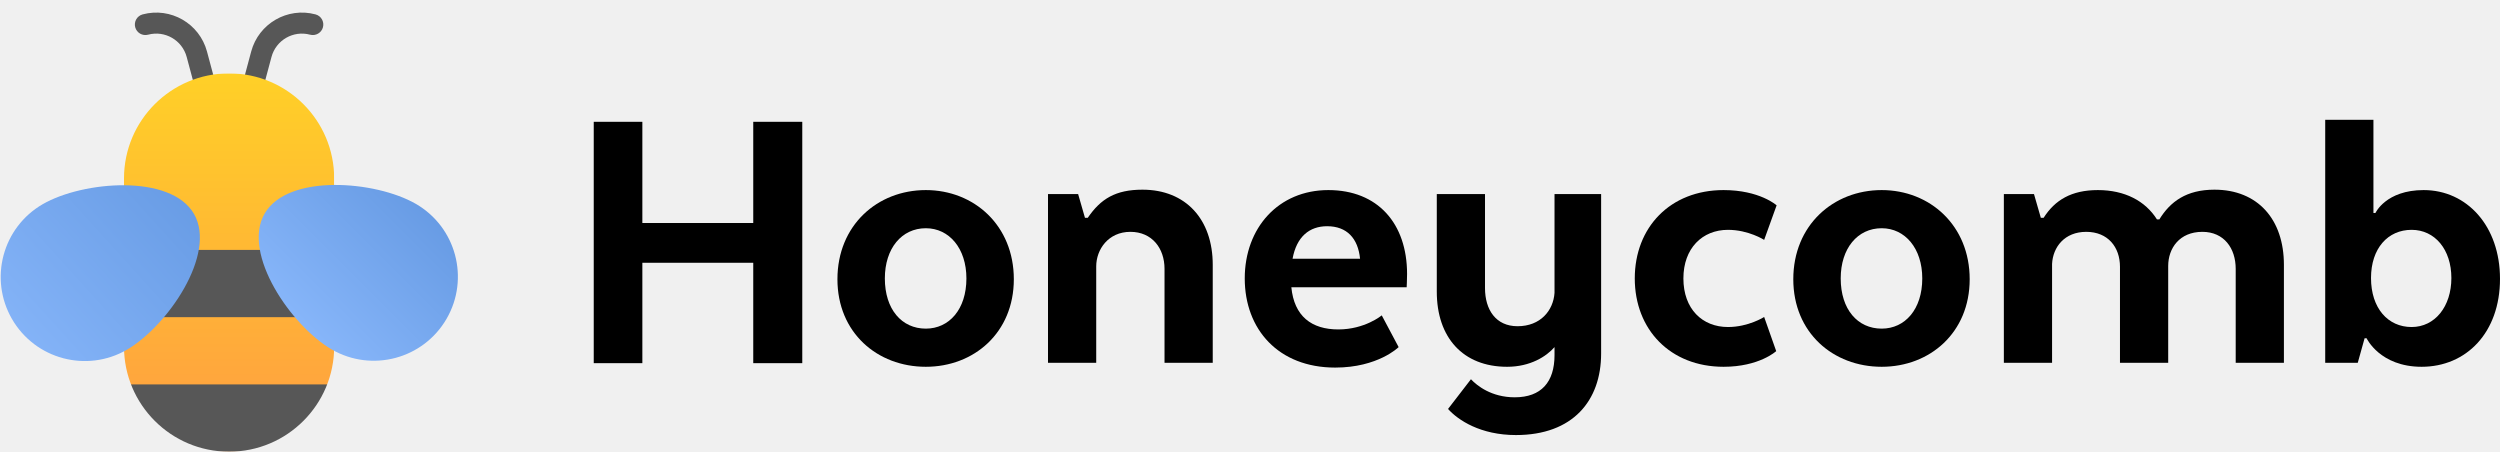
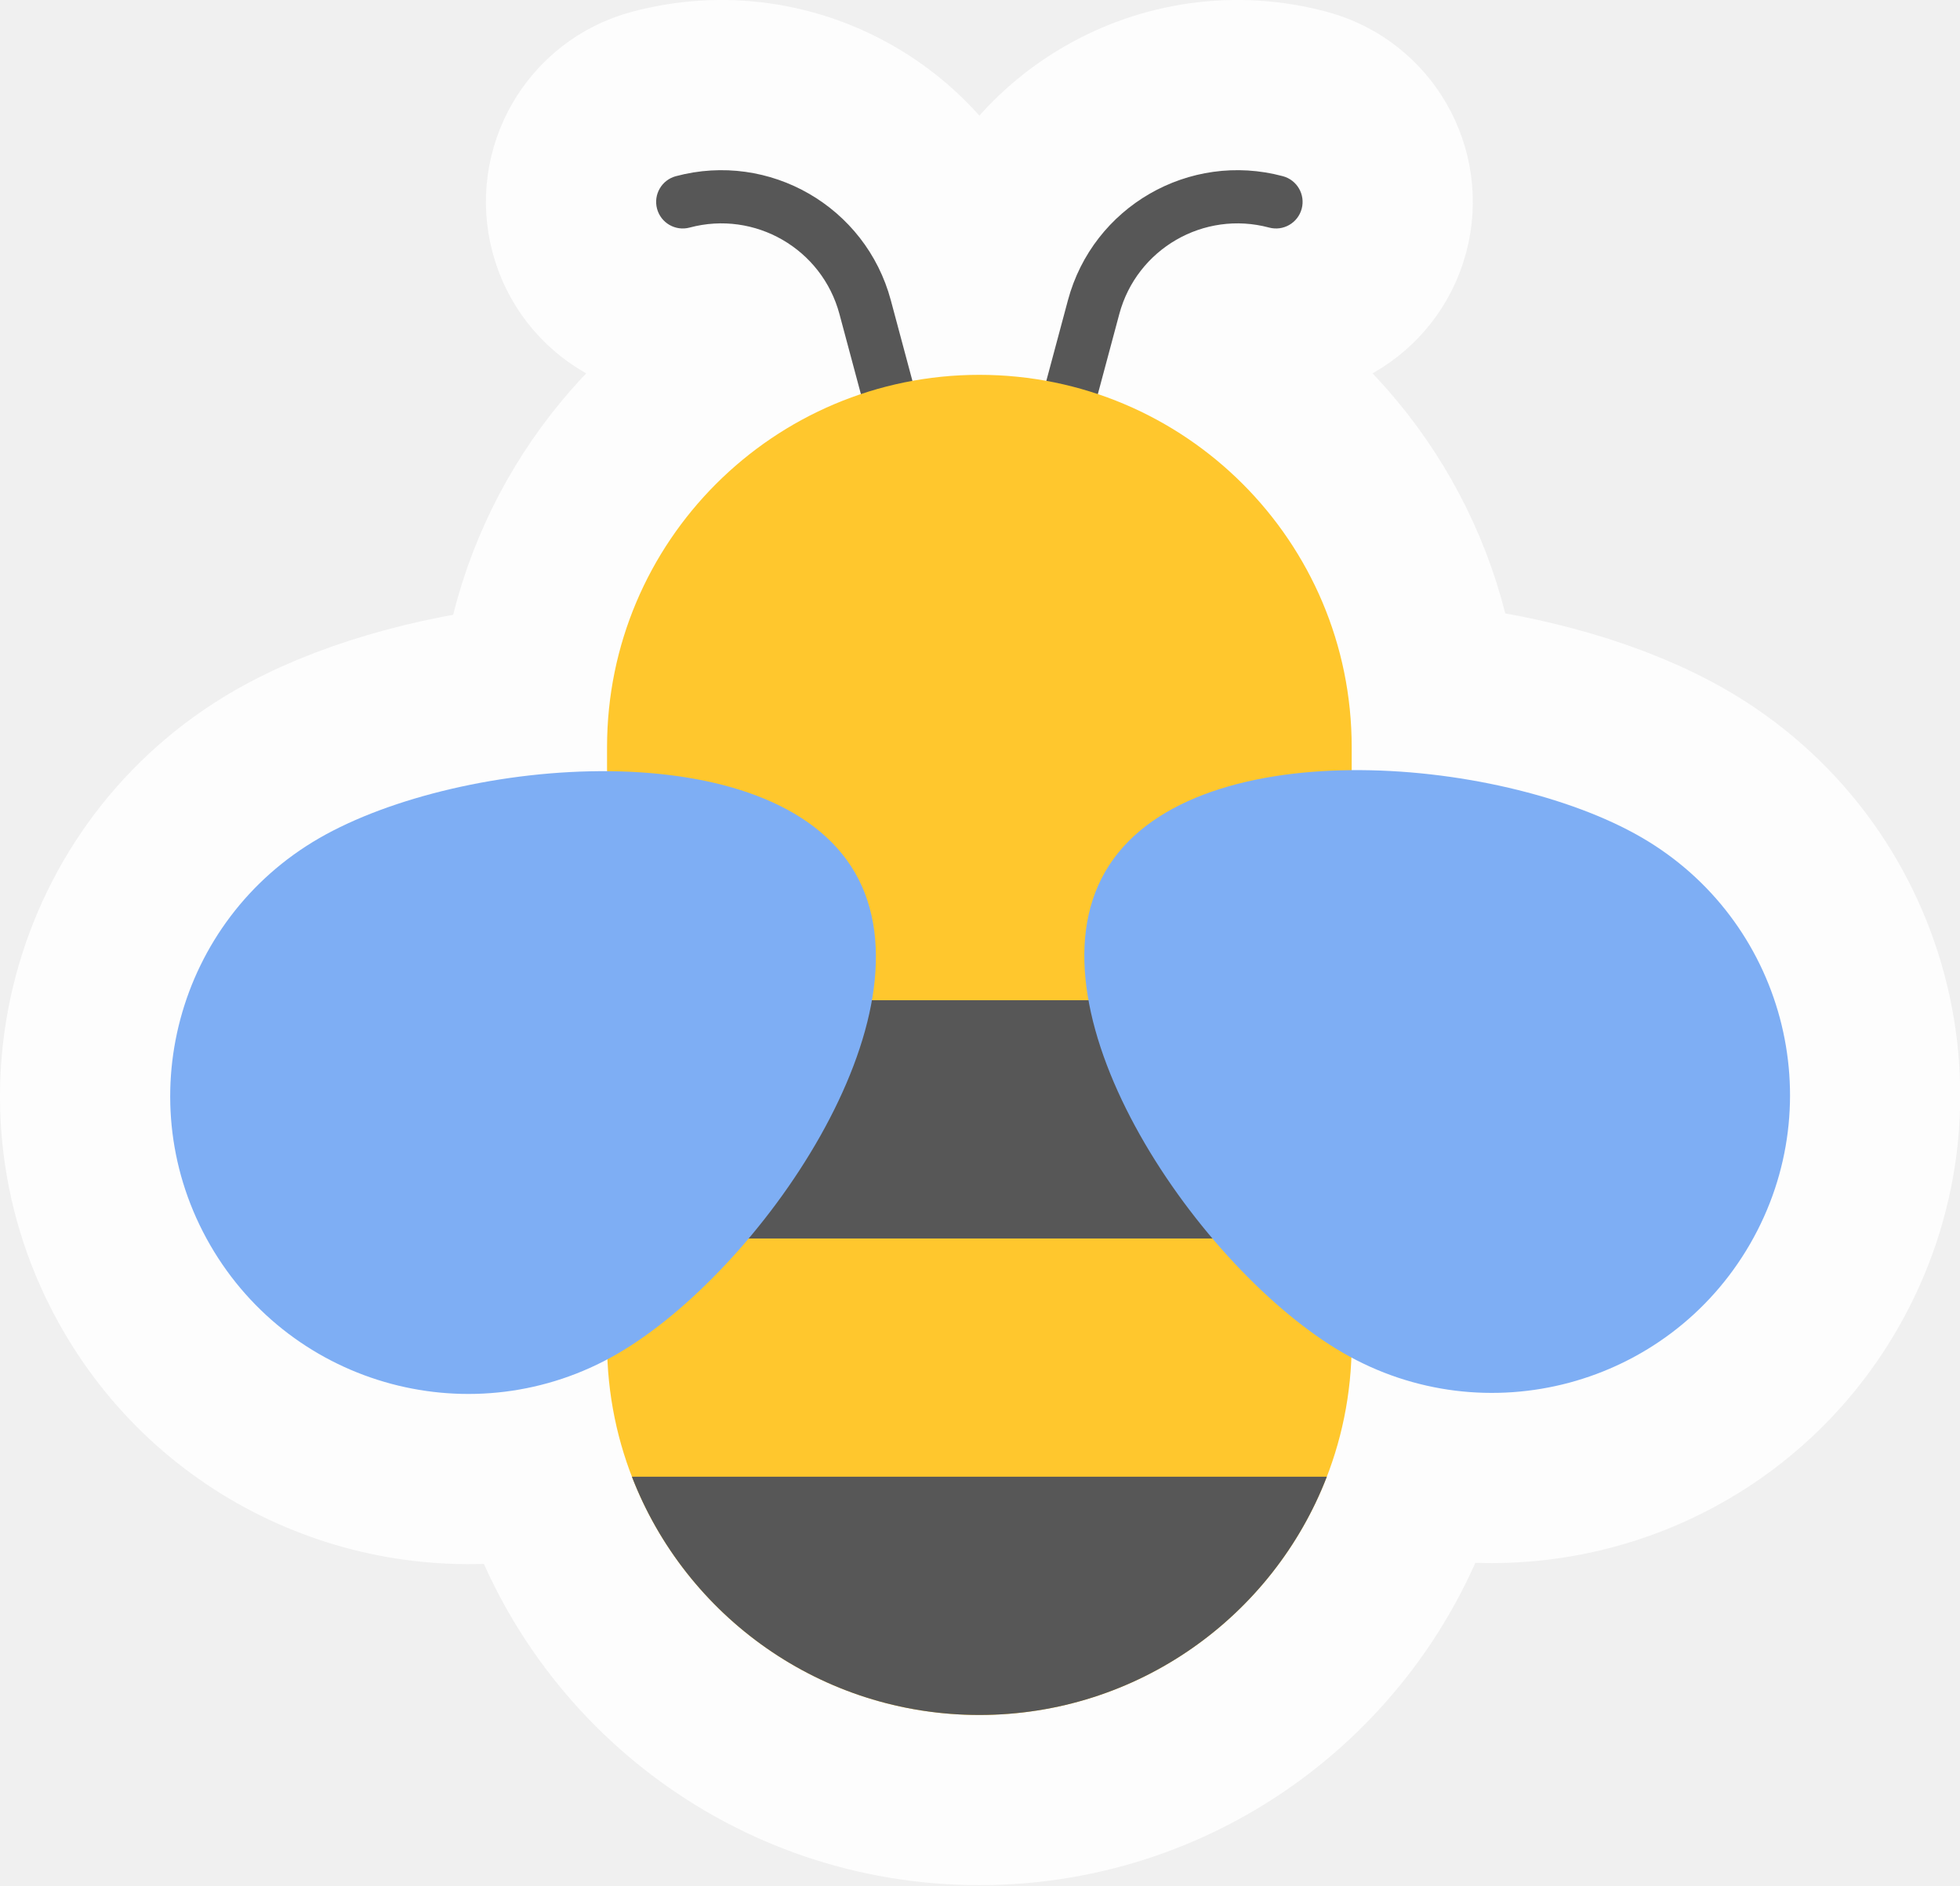
- <svg xmlns="http://www.w3.org/2000/svg" viewBox="0 0 2379 430" fill="none">
-   <path d="M763.444 115.911H716.796V212.217H611.265V115.911H565V345.592H611.265V250.051H716.796V345.592H763.444V115.911Z" fill="black" />
-   <path d="M964.759 265.72C964.759 214.51 926.905 180.879 881.022 180.879C834.757 180.879 796.903 214.51 796.903 265.72C796.903 316.548 834.757 349.032 881.022 349.032C926.905 349.032 964.759 316.548 964.759 265.72ZM881.022 312.726C858.081 312.726 842.022 294.382 842.022 264.955C842.022 236.293 858.081 217.185 881.022 217.185C903.199 217.185 919.64 236.293 919.64 264.955C919.64 294.382 903.199 312.726 881.022 312.726Z" fill="black" />
-   <path d="M1043.16 253.49C1043.16 237.44 1054.63 220.624 1075.66 220.624C1096.31 220.624 1108.16 236.293 1108.16 255.783V345.21H1154.04V251.962C1154.04 208.777 1128.43 180.497 1087.13 180.497C1061.51 180.497 1047.37 189.287 1035.13 207.248H1032.45L1025.95 184.701H997.277V345.21H1043.16V253.49Z" fill="black" />
-   <path d="M1314.88 300.115C1314.88 300.115 1298.82 313.49 1273.59 313.49C1247.97 313.49 1231.53 300.879 1228.85 273.363H1338.59C1338.59 273.363 1338.97 265.338 1338.97 260.752C1338.97 212.599 1311.06 180.879 1264.03 180.879C1216.62 180.879 1184.5 216.803 1184.5 264.955C1184.5 313.49 1216.62 349.796 1270.53 349.796C1311.44 349.796 1330.94 330.306 1330.94 330.306L1314.88 300.115ZM1262.88 215.274C1281.62 215.274 1292.32 226.739 1294.23 246.229H1230C1233.82 225.21 1246.06 215.274 1262.88 215.274Z" fill="black" />
-   <path d="M1479.28 184.701V278.713C1478.13 295.529 1465.9 310.433 1444.1 310.433C1423.46 310.433 1413.13 294.764 1413.13 274.127V184.701H1367.25V277.567C1367.25 321.134 1392.1 349.032 1434.16 349.032C1456.34 349.032 1471.63 339.096 1479.28 330.306V337.949C1479.28 363.554 1466.66 378.076 1441.43 378.076C1419.25 378.076 1405.49 366.994 1399.75 360.879L1377.96 389.159C1387.52 399.86 1408.93 414 1442.57 414C1496.87 414 1523.63 381.134 1523.63 336.42V184.701H1479.28Z" fill="black" />
-   <path d="M1640.16 349.032C1674.19 349.032 1690.24 334.127 1690.24 334.127L1678.77 301.643C1678.77 301.643 1663.86 311.197 1644.36 311.197C1619.89 311.197 1601.92 294 1601.92 264.955C1601.92 236.293 1619.89 218.713 1644.36 218.713C1663.86 218.713 1678.77 228.268 1678.77 228.268L1690.63 195.401C1690.63 195.401 1674.57 180.879 1640.16 180.879C1589.3 180.879 1555.65 216.42 1555.65 264.955C1555.65 313.49 1589.3 349.032 1640.16 349.032Z" fill="black" />
-   <path d="M1874.35 265.72C1874.35 214.51 1836.5 180.879 1790.62 180.879C1744.35 180.879 1706.5 214.51 1706.5 265.72C1706.5 316.548 1744.35 349.032 1790.62 349.032C1836.5 349.032 1874.35 316.548 1874.35 265.72ZM1790.62 312.726C1767.67 312.726 1751.62 294.382 1751.62 264.955C1751.62 236.293 1767.67 217.185 1790.62 217.185C1812.79 217.185 1829.23 236.293 1829.23 264.955C1829.23 294.382 1812.79 312.726 1790.62 312.726Z" fill="black" />
-   <path d="M2063.26 253.108C2063.26 236.293 2073.96 220.624 2095.76 220.624C2116.4 220.624 2127.49 236.293 2127.49 255.783V345.21H2173.37V251.962C2173.37 208.777 2148.52 180.497 2107.23 180.497C2080.46 180.497 2065.17 191.962 2054.84 208.777H2052.55C2041.46 191.197 2021.96 180.879 1996.34 180.879C1971.11 180.879 1955.43 190.433 1944.72 207.248H1942.05L1935.55 184.701H1906.87V345.21H1952.75V251.197C1953.52 235.147 1964.61 220.624 1985.25 220.624C2005.9 220.624 2017.37 235.147 2017.37 253.873V345.21H2063.26V253.108Z" fill="black" />
-   <path d="M2212.67 345.21H2243.65L2250.15 321.898H2252.06C2252.06 321.898 2264.67 349.032 2304.44 349.032C2346.88 349.032 2379 316.548 2379 265.338C2379 215.274 2347.65 180.879 2306.35 180.879C2270.41 180.879 2260.47 202.662 2260.47 202.662H2258.56V114H2212.67V345.21ZM2256.26 264.573C2256.26 236.293 2272.32 218.713 2294.88 218.713C2317.06 218.713 2332.73 237.44 2332.73 264.573C2332.73 291.707 2317.06 311.197 2294.88 311.197C2272.32 311.197 2256.26 293.236 2256.26 264.573Z" fill="black" />
-   <path fill-rule="evenodd" clip-rule="evenodd" d="M307.33 25.941C308.76 20.606 305.594 15.123 300.259 13.694C273.586 6.546 246.169 22.376 239.022 49.049L228.669 87.686C227.24 93.021 230.406 98.504 235.74 99.933C241.075 101.363 246.558 98.197 247.988 92.862L258.341 54.225C262.629 38.221 279.079 28.724 295.083 33.012C300.418 34.441 305.901 31.276 307.33 25.941Z" fill="#575757" />
-   <path fill-rule="evenodd" clip-rule="evenodd" d="M128.669 25.941C127.24 20.606 130.406 15.123 135.74 13.693C162.414 6.546 189.831 22.375 196.978 49.049L207.33 87.686C208.76 93.02 205.594 98.504 200.259 99.933C194.925 101.363 189.441 98.197 188.012 92.862L177.659 54.225C173.371 38.221 156.921 28.724 140.917 33.012C135.582 34.441 130.099 31.275 128.669 25.941Z" fill="#575757" />
-   <mask id="mask0_240_299" style="mask-type:alpha" maskUnits="userSpaceOnUse" x="118" y="69" width="201" height="361">
-     <rect x="118" y="69.814" width="200" height="360" rx="100" fill="#FFDC61" />
-   </mask>
-   <g mask="url(#mask0_240_299)">
-     <rect x="118" y="69.814" width="200" height="360" fill="url(#paint0_linear_240_299)" />
-     <rect width="200" height="64" transform="matrix(1 0 0 -1 118 429.813)" fill="#575757" />
-     <rect width="200" height="64" transform="matrix(1 0 0 -1 118 301.813)" fill="#575757" />
+ <svg xmlns="http://www.w3.org/2000/svg" viewBox="0 0 737 709" fill="none">
+   <g clip-path="url(#clip0_264_91)">
+     <path d="M490.674 35.356C513.08 41.359 526.376 64.39 520.372 86.795C514.369 109.201 491.339 122.497 468.933 116.494C461.465 114.492 453.788 118.925 451.787 126.393L450.808 130.044C498.045 155.932 531.83 203.353 538.893 259.146C573.519 262.747 607.938 272.609 633.069 287.118C701.943 326.883 725.541 414.952 685.777 483.826C654.189 538.536 592.131 564.675 533.412 553.182C512.564 624.715 446.522 676.97 368.264 676.97C290.18 676.97 224.259 624.947 203.256 553.658C144.661 564.946 82.823 538.802 51.311 484.221C11.546 415.347 35.145 327.278 104.019 287.513C129.007 273.086 163.171 263.259 197.577 259.606C204.513 203.614 238.353 156.003 285.719 130.044L284.741 126.393C282.74 118.924 275.063 114.492 267.594 116.493C245.189 122.497 222.159 109.201 216.155 86.795C210.151 64.389 223.448 41.359 245.854 35.356C298.133 21.347 351.87 52.372 365.879 104.652L367.037 108.974C367.445 108.971 367.855 108.97 368.264 108.97C368.673 108.97 369.082 108.971 369.491 108.974L370.649 104.652C384.657 52.373 438.394 21.348 490.674 35.356ZM490.674 35.356L485.498 54.674L490.674 35.356Z" fill="#FDFDFD" stroke="#FDFDFD" stroke-width="64" />
+     <path fill-rule="evenodd" clip-rule="evenodd" d="M489.463 78.513C490.892 73.178 487.726 67.695 482.392 66.266C447.183 56.831 410.993 77.726 401.559 112.935L387.065 167.027C385.635 172.361 388.801 177.845 394.136 179.274C399.47 180.703 404.954 177.538 406.383 172.203L420.877 118.111C427.452 93.572 452.676 79.009 477.215 85.584C482.55 87.014 488.033 83.848 489.463 78.513Z" fill="#575757" />
+     <path fill-rule="evenodd" clip-rule="evenodd" d="M247.065 78.513C245.635 73.178 248.801 67.695 254.136 66.265C289.345 56.831 325.535 77.726 334.969 112.934L349.463 167.026C350.892 172.361 347.726 177.844 342.392 179.274C337.057 180.703 331.574 177.537 330.144 172.203L315.65 118.111C309.075 93.571 283.852 79.008 259.312 85.584C253.977 87.013 248.494 83.847 247.065 78.513Z" fill="#575757" />
+     <rect x="228.264" y="140.97" width="280" height="504" rx="140" fill="#FFC72D" />
+     <path d="M498.918 555.37C478.684 607.786 427.817 644.97 368.264 644.97C308.712 644.97 257.844 607.786 237.61 555.37H498.918Z" fill="#575757" />
+     <rect width="280" height="89.6" transform="matrix(1 0 0 -1 228.264 465.77)" fill="#575757" />
+     <path d="M415.577 327.826C446.505 274.257 563.5 283.903 617.069 314.831C670.638 345.759 688.992 414.257 658.064 467.826C627.136 521.395 558.638 539.749 505.069 508.821C451.5 477.893 384.649 381.395 415.577 327.826Z" fill="#7EAEF4" />
+     <path d="M321.511 328.221C352.439 381.79 285.587 478.288 232.019 509.216C178.45 540.144 109.952 521.79 79.024 468.221C48.096 414.652 66.45 346.154 120.019 315.226C173.587 284.298 290.583 274.652 321.511 328.221Z" fill="#7EAEF4" />
  </g>
-   <path d="M251.795 203.282C273.886 165.019 357.455 171.909 395.718 194C433.981 216.091 447.091 265.019 425 303.282C402.909 341.545 353.981 354.655 315.718 332.564C277.455 310.473 229.704 241.545 251.795 203.282Z" fill="url(#paint1_linear_240_299)" />
-   <path d="M184.605 203.564C206.696 241.828 158.945 310.755 120.682 332.846C82.419 354.938 33.491 341.828 11.4 303.564C-10.691 265.301 2.419 216.374 40.682 194.282C78.945 172.191 162.514 165.301 184.605 203.564Z" fill="url(#paint2_linear_240_299)" />
  <defs>
-     <linearGradient id="paint0_linear_240_299" x1="218" y1="69.814" x2="218" y2="429.813" gradientUnits="userSpaceOnUse">
-       <stop stop-color="#FFD027" />
-       <stop offset="1" stop-color="#FF9D42" />
-     </linearGradient>
-     <linearGradient id="paint1_linear_240_299" x1="327" y1="345.5" x2="442" y2="230.5" gradientUnits="userSpaceOnUse">
-       <stop stop-color="#86B5F9" />
-       <stop offset="1" stop-color="#679BE4" />
-     </linearGradient>
-     <linearGradient id="paint2_linear_240_299" x1="182" y1="176" x2="7.726" y2="333.921" gradientUnits="userSpaceOnUse">
-       <stop stop-color="#679BE4" />
-       <stop offset="1" stop-color="#86B5F9" />
-     </linearGradient>
+     <clipPath id="clip0_264_91">
+       <rect width="737" height="709" fill="white" />
+     </clipPath>
  </defs>
</svg>
